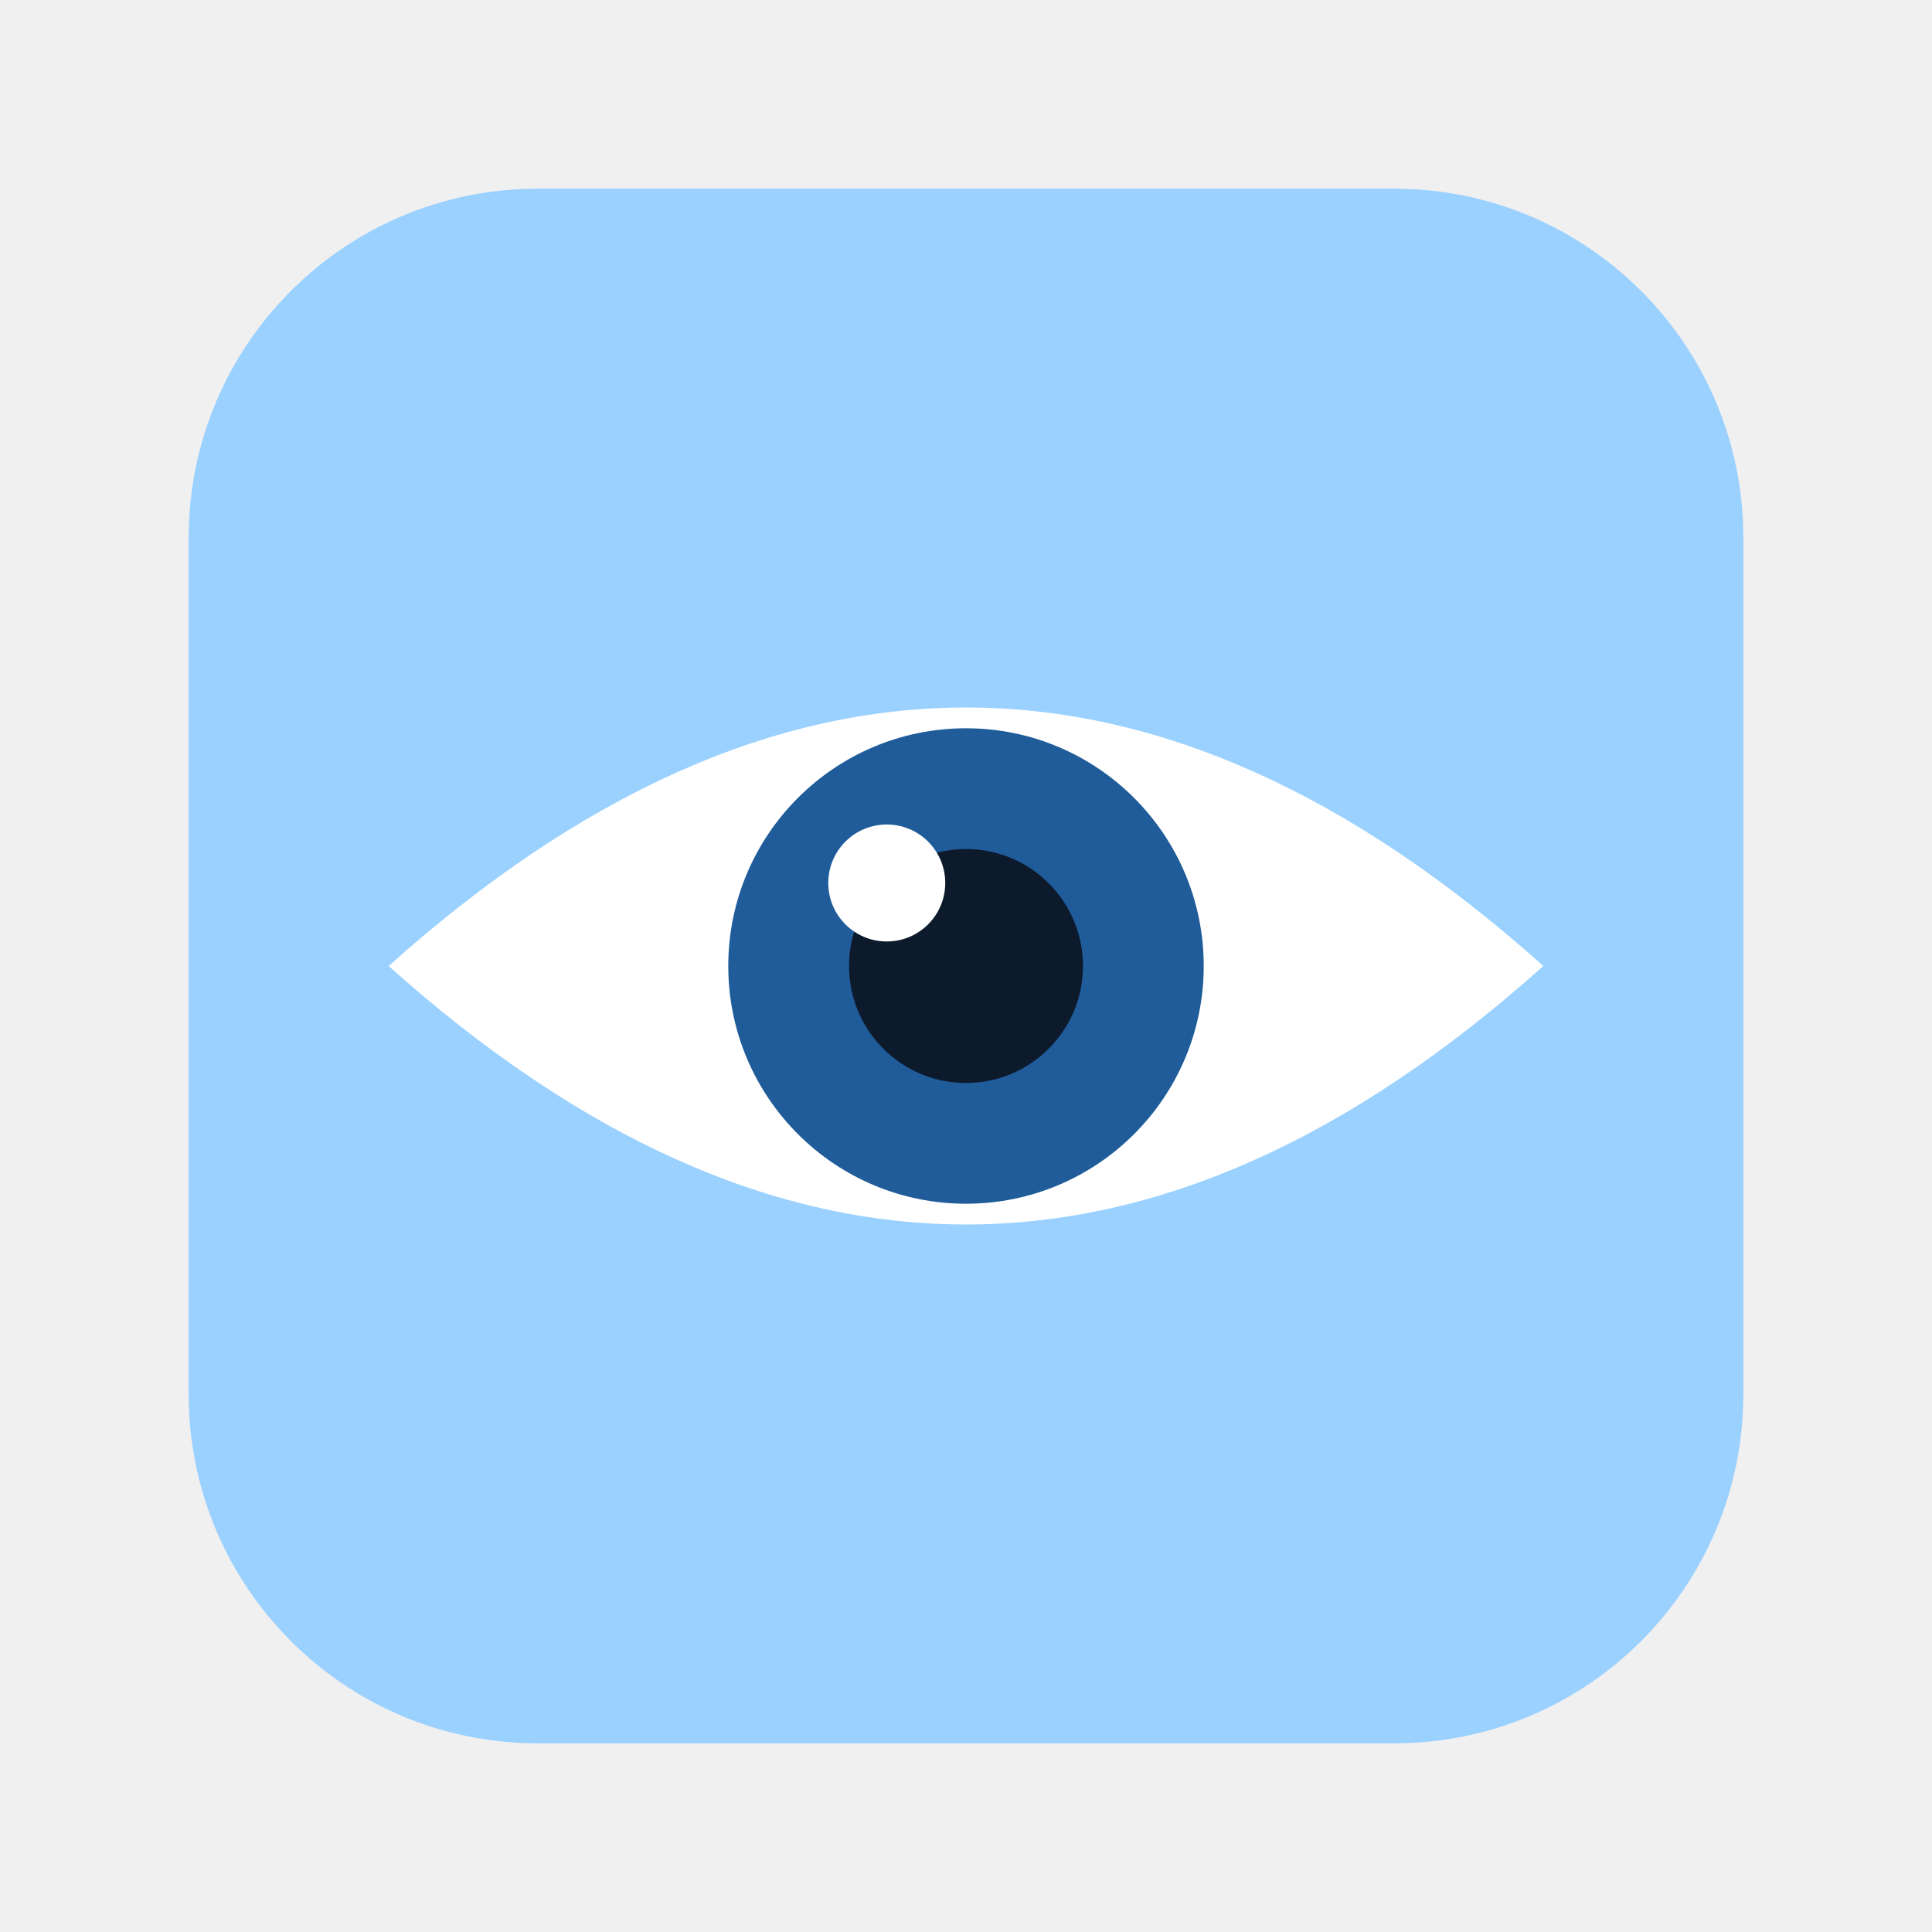
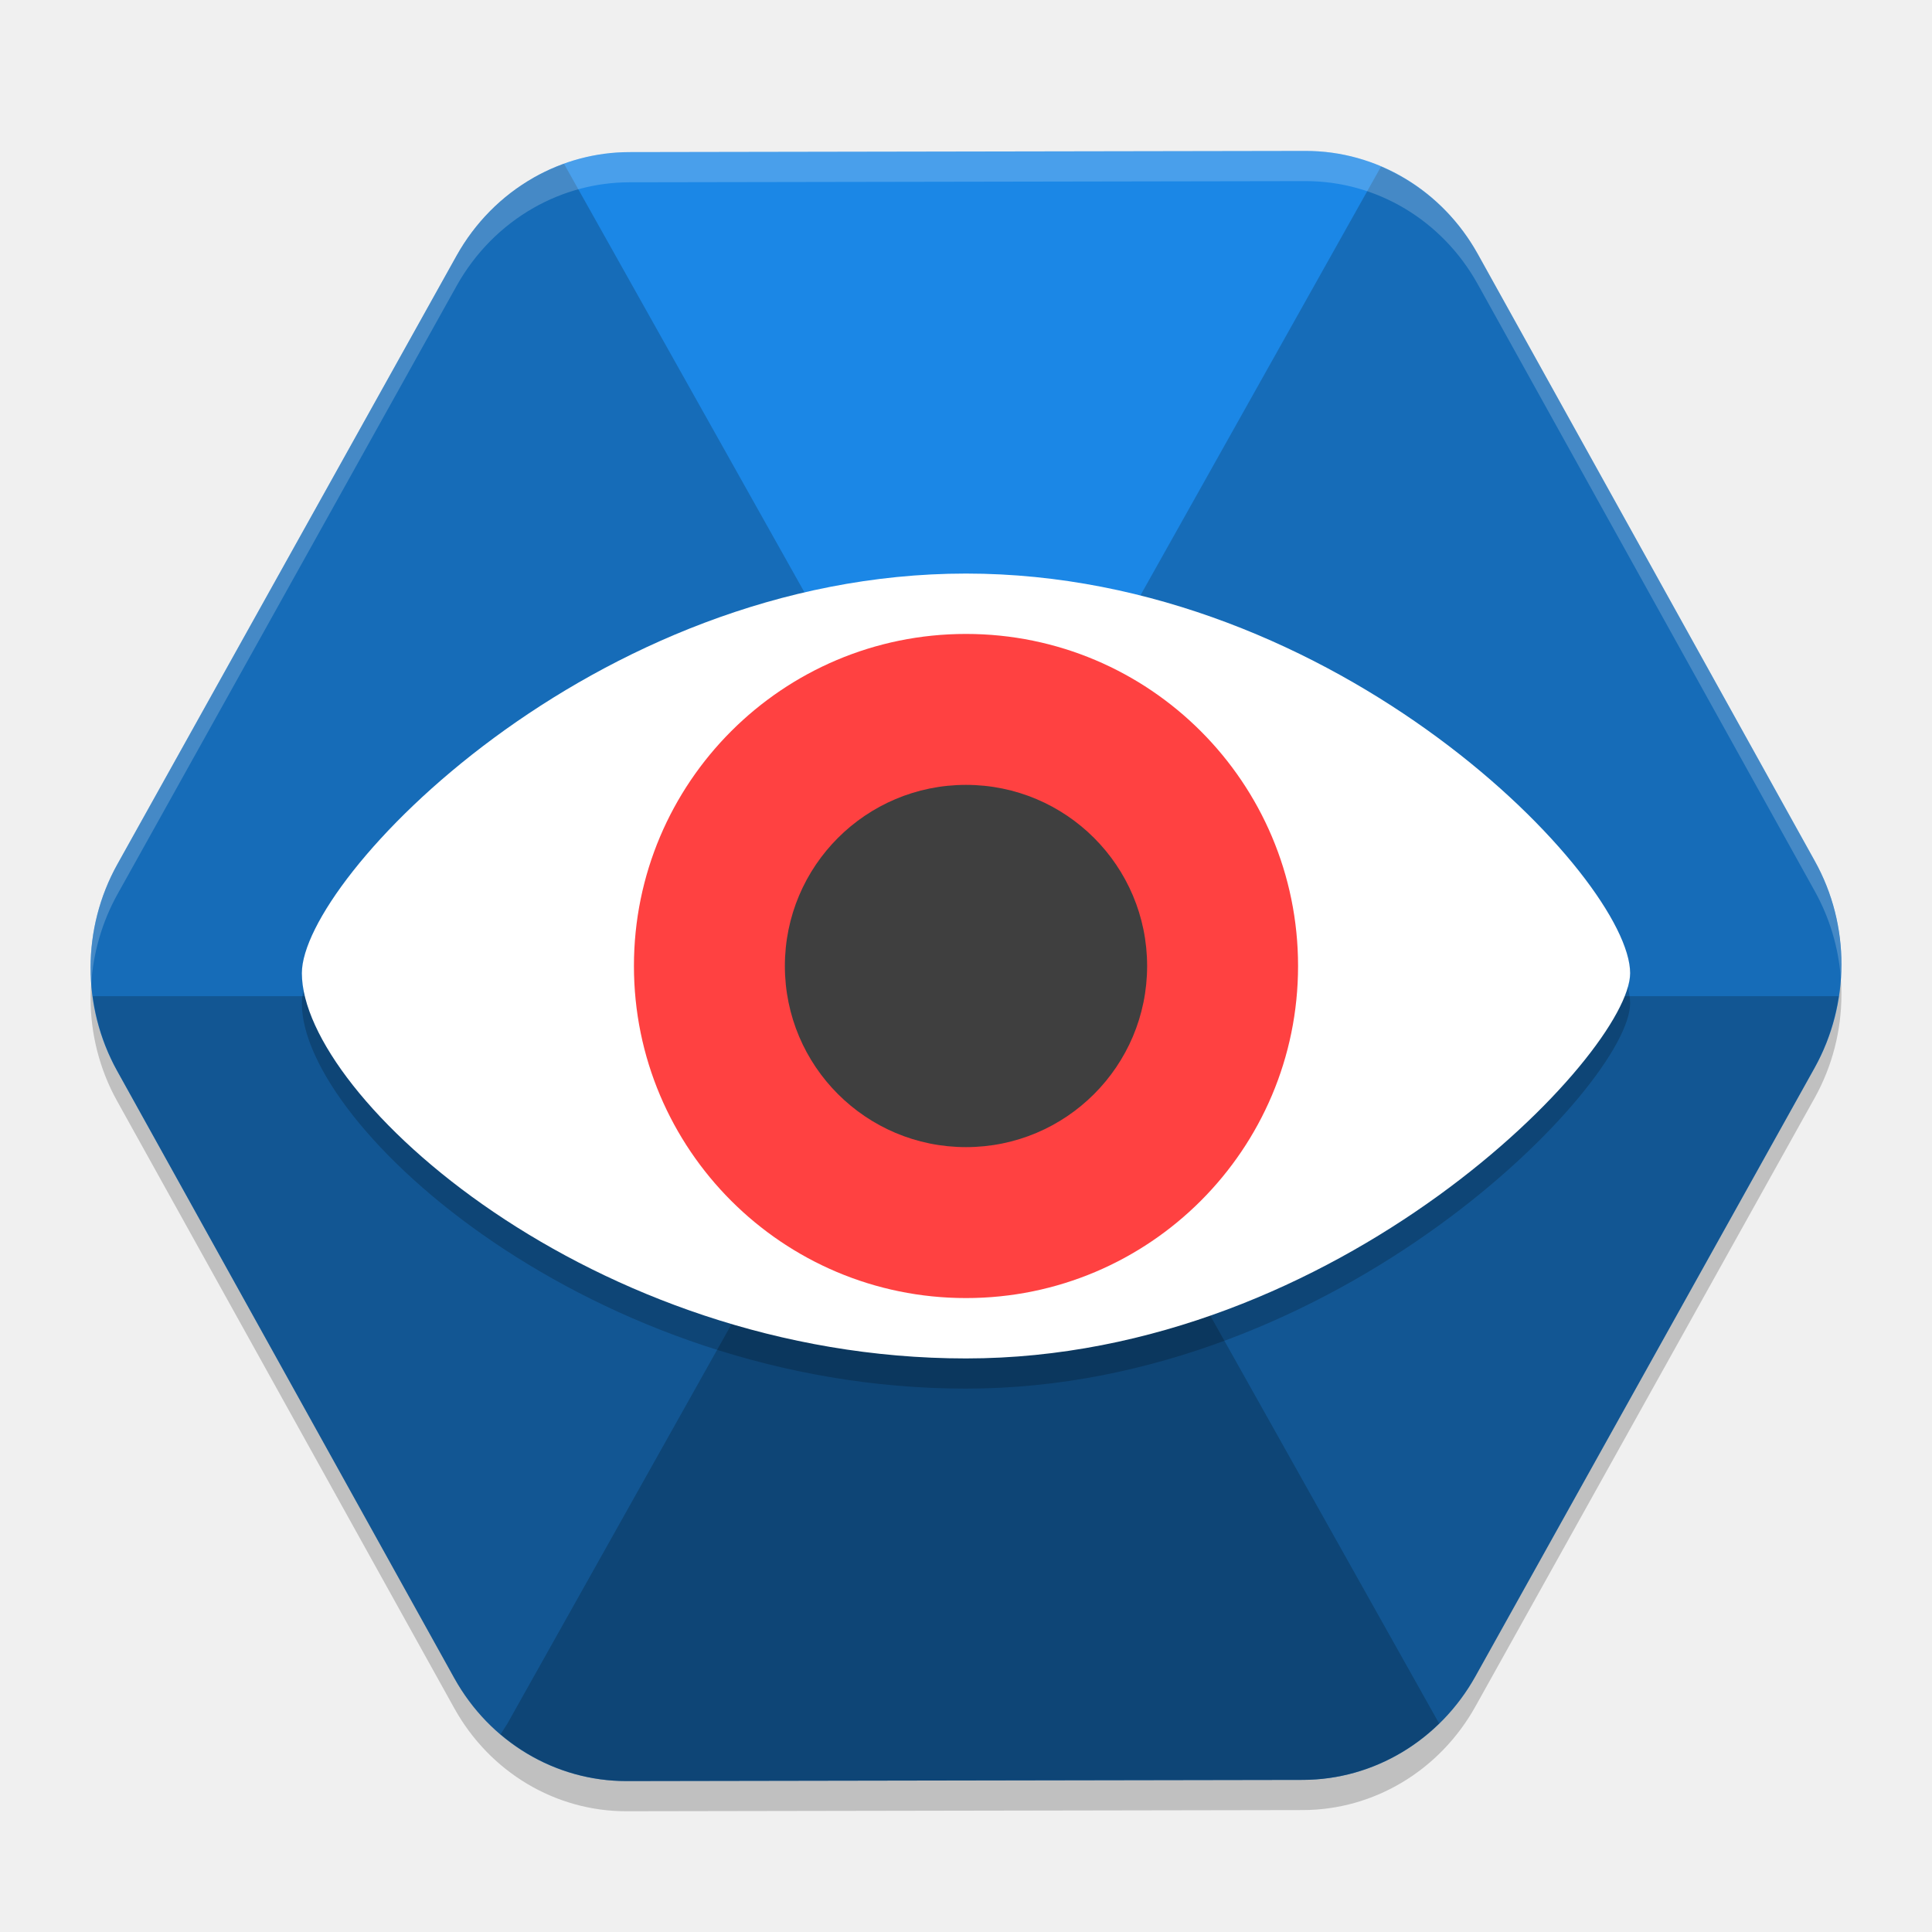
- <svg xmlns="http://www.w3.org/2000/svg" width="1024" height="1024" viewBox="0 0 1024 1024">
-   <rect x="100" y="100" width="824" height="824" rx="185" fill="#9BD1FF" />
-   <path d="M206 512 Q512 238 818 512 Q512 786 206 512 Z" fill="#FFFFFF" />
-   <circle cx="512" cy="512" r="126" fill="#1F5C99" />
-   <circle cx="512" cy="512" r="62" fill="#0C1A2B" />
-   <circle cx="470" cy="468" r="31" fill="#FFFFFF" />
+ <svg xmlns="http://www.w3.org/2000/svg" width="1024" height="1024" viewBox="0 0 64 64" version="1">
+   <path style="opacity:0.2" d="M 17.68,6.884 A 6.594,6.844 2.593 0 0 15.124,9.471 L 3.889,29.627 a 6.594,6.844 2.593 0 0 -0.011,6.844 L 15.049,56.588 a 6.594,6.844 2.593 0 0 5.705,3.412 l 22.405,-0.039 a 6.594,6.844 2.593 0 0 5.716,-3.432 L 60.111,36.374 a 6.594,6.844 2.593 0 0 0.011,-6.844 L 48.951,9.412 a 6.594,6.844 2.593 0 0 -5.706,-3.412 l -22.405,0.039 a 6.594,6.844 2.593 0 0 -3.162,0.845 z" />
+   <path style="fill:#1b87e6" d="M 17.68,5.884 A 6.594,6.844 2.593 0 0 15.124,8.471 L 3.889,28.627 a 6.594,6.844 2.593 0 0 -0.011,6.844 L 15.049,55.588 a 6.594,6.844 2.593 0 0 5.705,3.412 l 22.405,-0.039 a 6.594,6.844 2.593 0 0 5.716,-3.432 L 60.111,35.374 a 6.594,6.844 2.593 0 0 0.011,-6.844 L 48.951,8.412 a 6.594,6.844 2.593 0 0 -5.706,-3.412 l -22.405,0.039 a 6.594,6.844 2.593 0 0 -3.162,0.845 z" />
+   <path style="opacity:0.2" d="M 18.684,5.427 A 6.594,6.844 2.593 0 0 17.678,5.885 6.594,6.844 2.593 0 0 15.124,8.472 L 3.89,28.628 a 6.594,6.844 2.593 0 0 -0.011,6.842 L 15.048,55.589 a 6.594,6.844 2.593 0 0 5.705,3.411 l 22.405,-0.039 a 6.594,6.844 2.593 0 0 4.515,-1.868 L 18.684,5.427 Z" />
+   <path style="opacity:0.2" d="M 45.748,5.519 16.81,57.093 c 0,0 -0.185,0.294 -0.227,0.358 a 6.594,6.844 2.593 0 0 4.17,1.549 l 22.405,-0.039 a 6.594,6.844 2.593 0 0 5.718,-3.431 L 60.11,35.375 a 6.594,6.844 2.593 0 0 0.011,-6.844 L 48.952,8.411 A 6.594,6.844 2.593 0 0 45.748,5.519 Z" />
+   <path style="opacity:0.2" d="m 3.074,33 a 6.594,6.844 2.593 0 0 0.805,2.469 L 15.047,55.59 a 6.594,6.844 2.593 0 0 5.707,3.41 l 22.406,-0.039 a 6.594,6.844 2.593 0 0 5.715,-3.43 L 60.109,35.375 a 6.594,6.844 2.593 0 0 0.801,-2.375 l -57.836,0 z" />
+   <path style="opacity:0.2" d="m 32,20 c -12.375,0 -22,10.111 -22,13.237 C 10,37.333 19.625,46 32,46 44.375,46 54,35.889 54,33.237 54,30.111 44.375,20 32,20 Z" />
+   <path style="fill:#ffffff" d="m 32,19 c -12.375,0 -22,10.111 -22,13.237 0,4.096 9.625,12.763 22,12.763 12.375,0 22,-10.111 22,-12.763 0,-3.126 -9.625,-13.237 -22,-13.237 z" />
+   <circle style="fill:#ff4141" cx="32" cy="32" r="11" />
+   <circle style="fill:#3f3f3f" cx="32" cy="32" r="6" />
+   <path style="fill:#ffffff;opacity:0.2" d="M 43.246 5 L 20.84 5.039 A 6.594 6.844 2.593 0 0 17.678 5.885 A 6.594 6.844 2.593 0 0 15.125 8.471 L 3.889 28.627 A 6.594 6.844 2.593 0 0 3.021 32.609 A 6.594 6.844 2.593 0 1 3.889 29.627 L 15.125 9.471 A 6.594 6.844 2.593 0 1 17.678 6.885 A 6.594 6.844 2.593 0 1 20.84 6.039 L 43.246 6 A 6.594 6.844 2.593 0 1 48.951 9.412 L 60.121 29.529 A 6.594 6.844 2.593 0 1 60.979 32.391 A 6.594 6.844 2.593 0 0 60.121 28.529 L 48.951 8.412 A 6.594 6.844 2.593 0 0 43.246 5 z" />
</svg>
